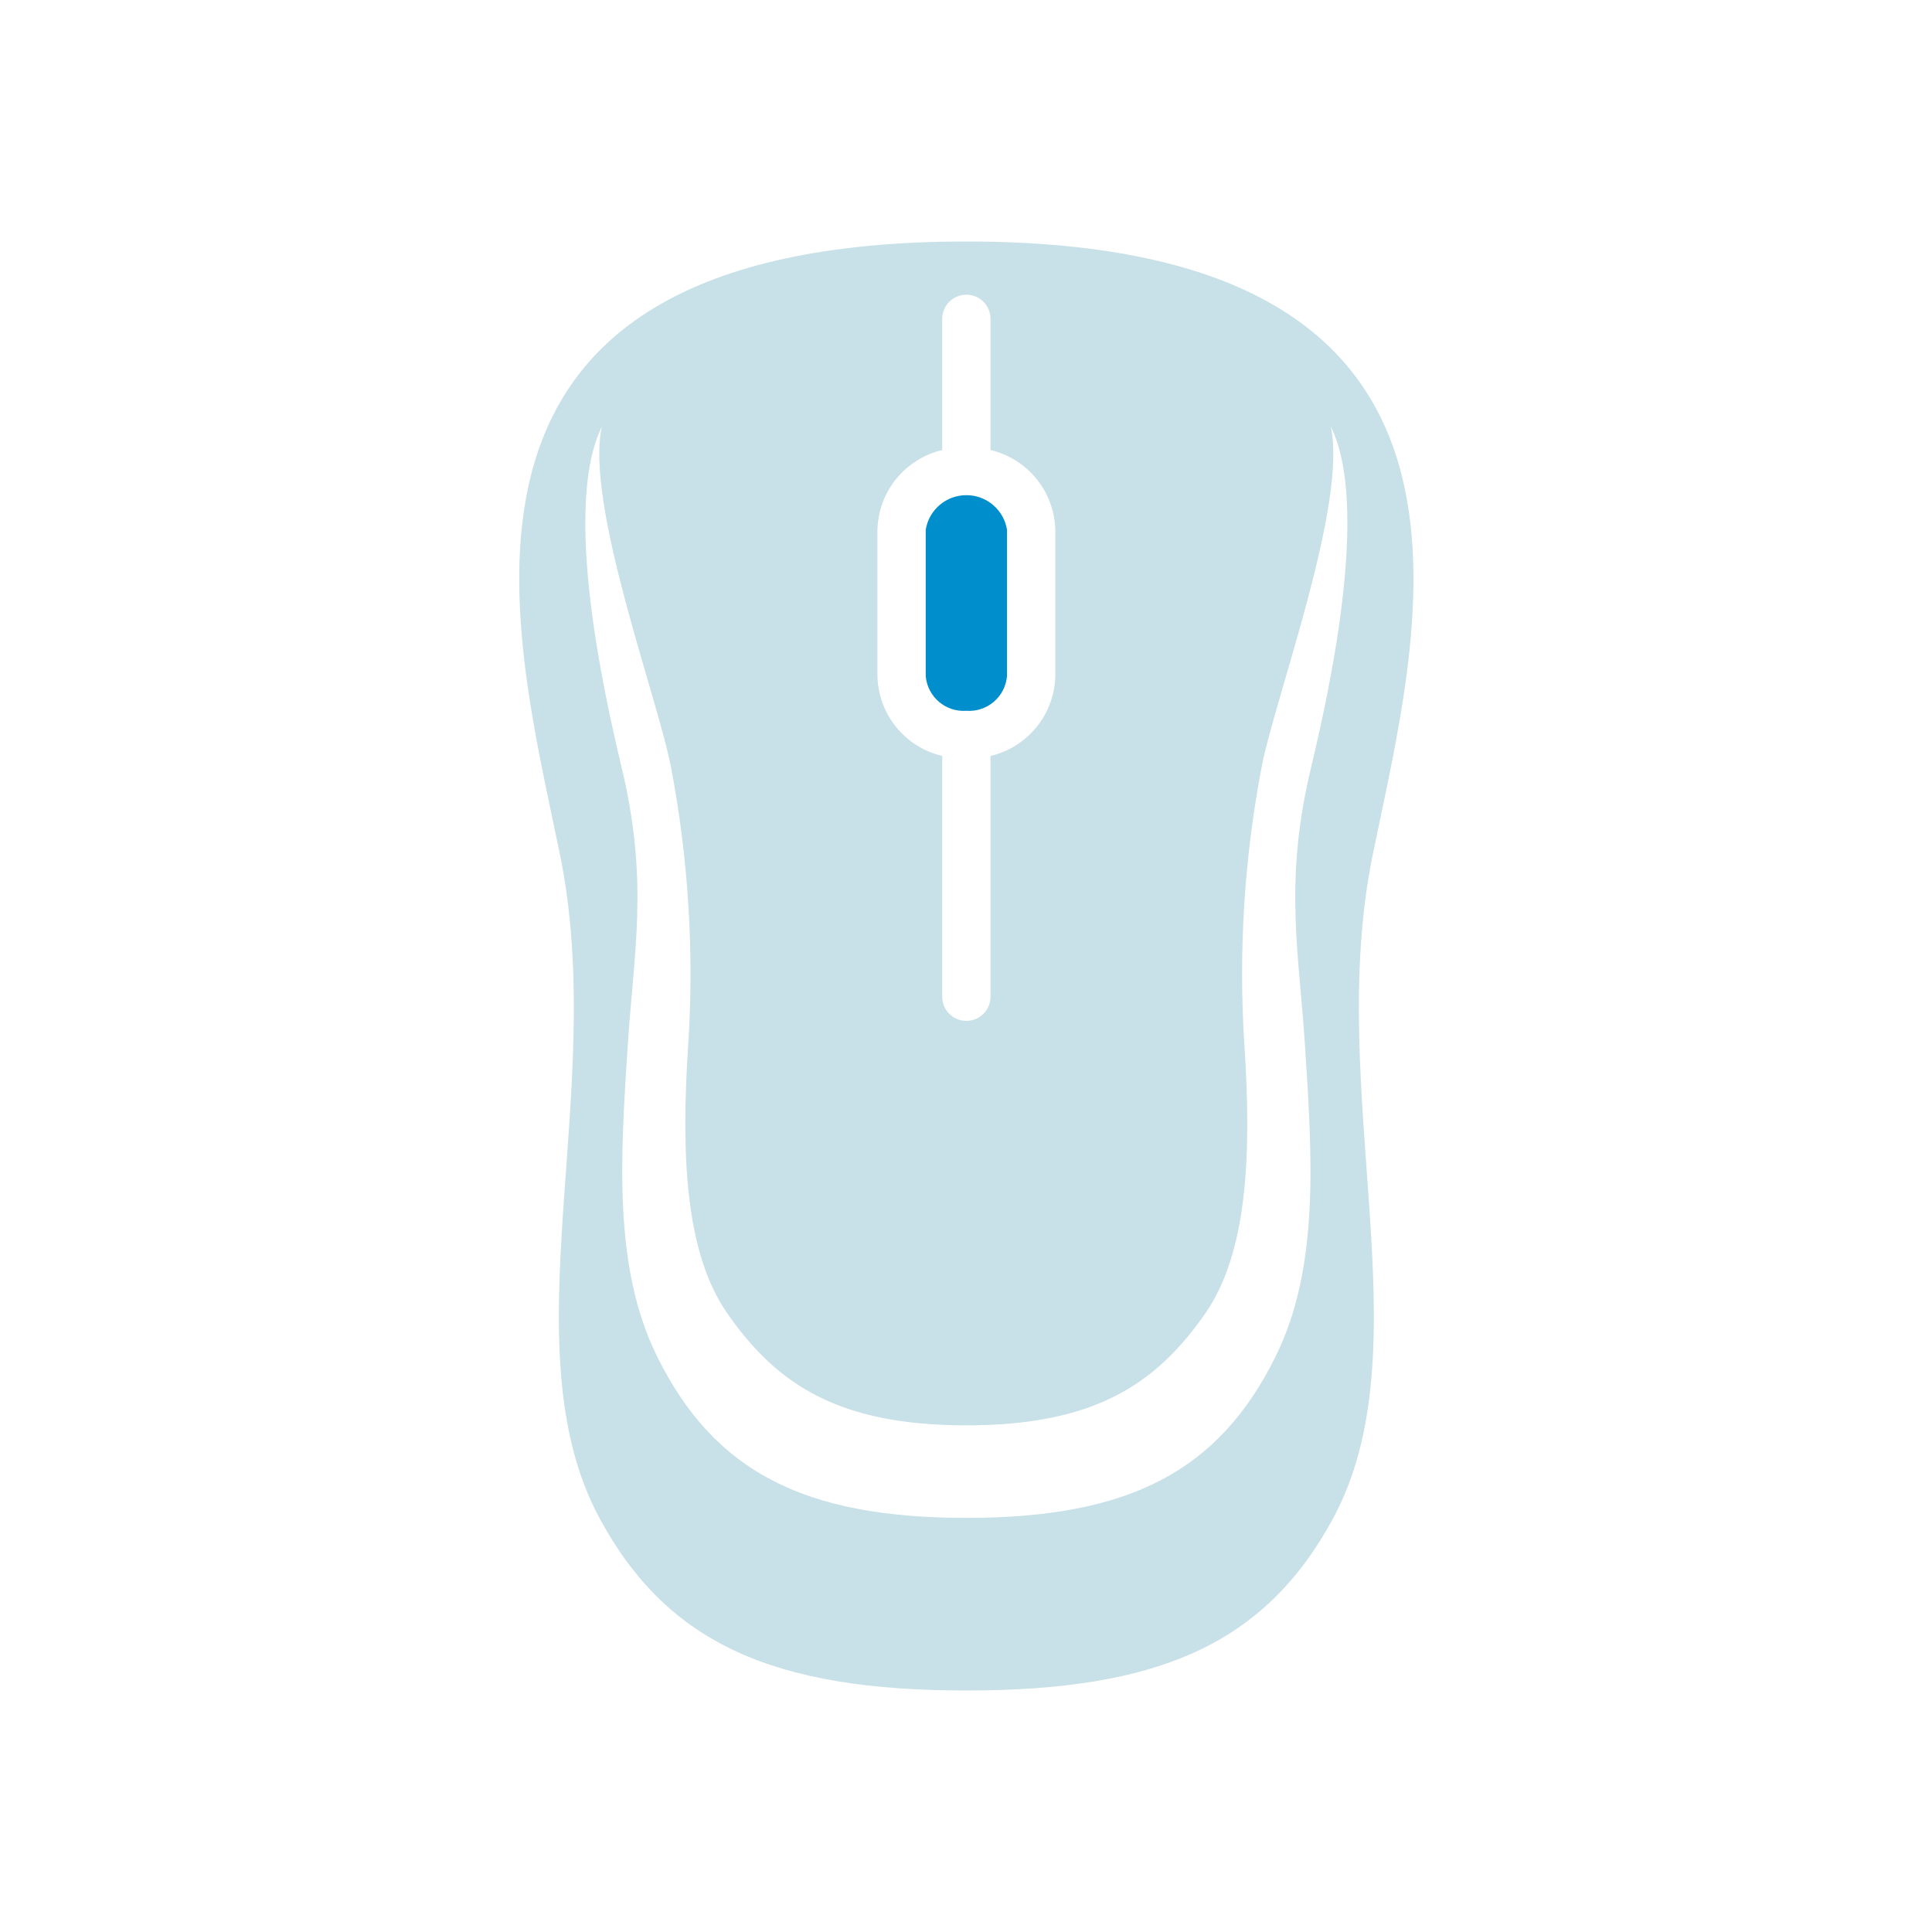
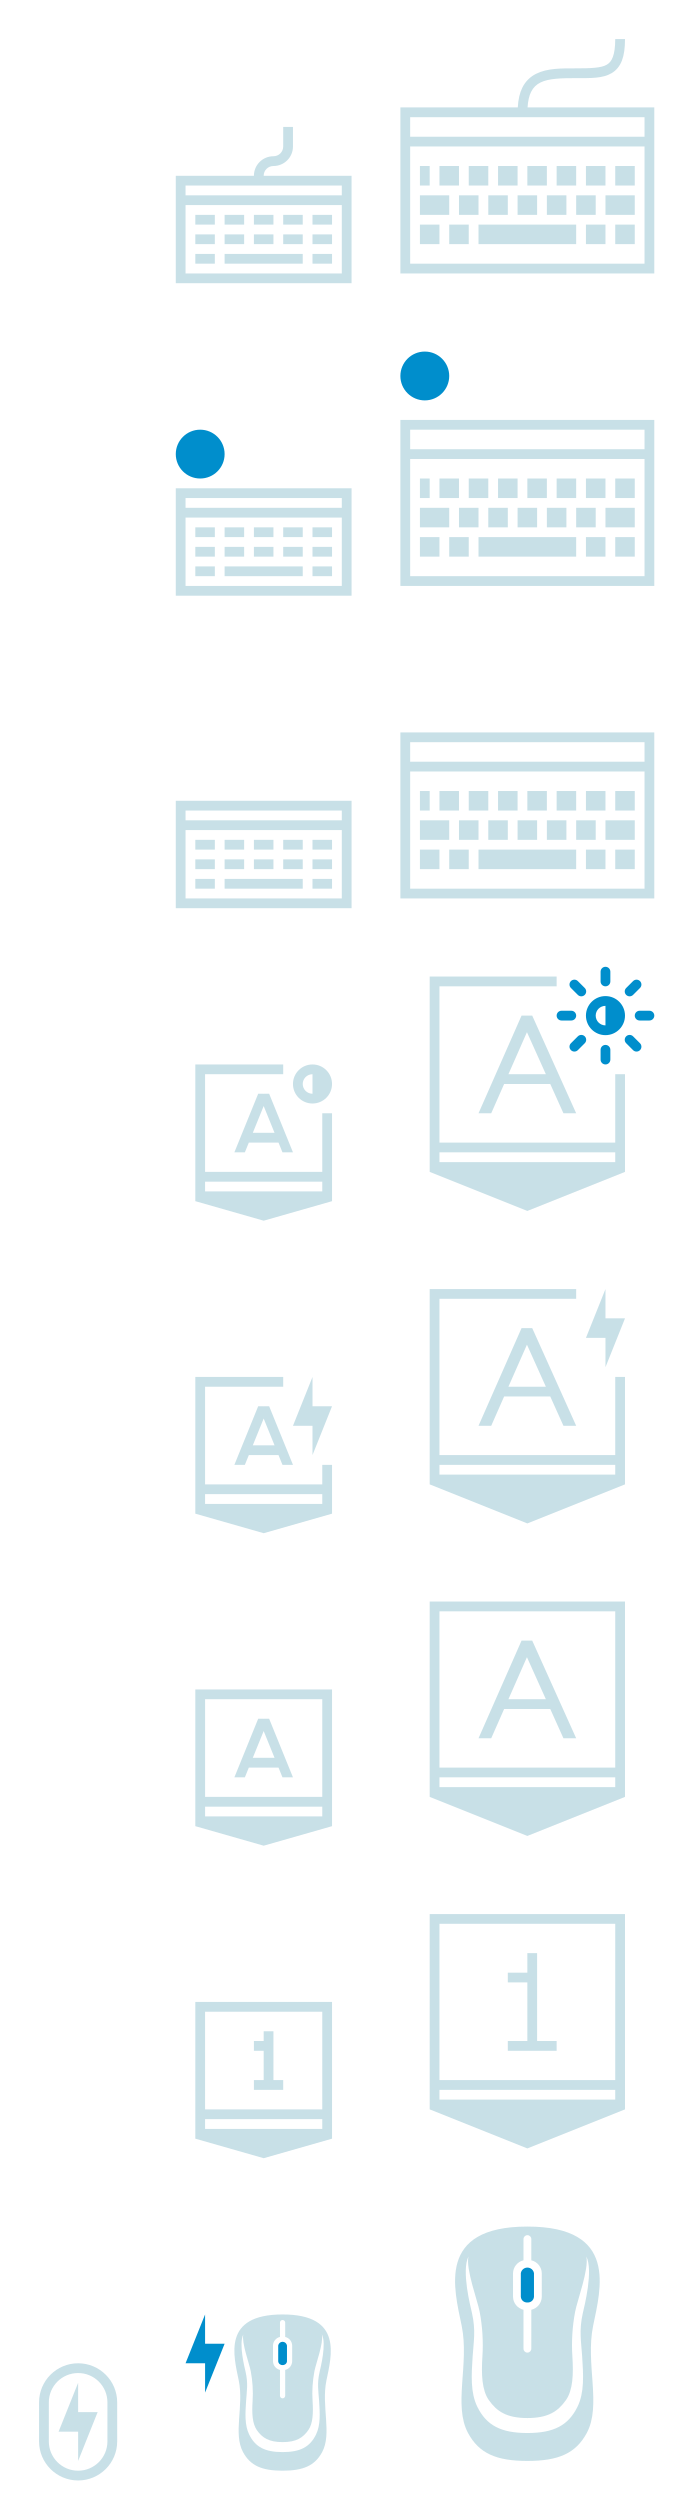
- <svg xmlns="http://www.w3.org/2000/svg" width="32" height="32" id="svg3869" version="1.1" viewBox="0 0 32 32">
+ <svg xmlns="http://www.w3.org/2000/svg" width="70" height="256" id="svg3869" version="1.1" viewBox="0 0 70 256">
  <defs id="defs3871">
    <style type="text/css" id="current-color-scheme" />
  </defs>
-   <g transform="translate(-370,-620.3622)" id="22-22-input-keyboard-battery">
+   <g transform="translate(-332,-396.3622)" id="22-22-input-keyboard-battery">
    <rect style="opacity:1;fill:none" width="22" height="22" x="348" y="534.362" ry="0" id="rect15" />
    <path style="fill:#c8e0e7;fill-opacity:1;stroke:none" d="m 20,141 v 14 l 7,2 7,-2 v -5 h -1 v 2 H 21 v -10 h 8 v -1 z m 12,0 -2,5 h 2 v 3 l 2,-5 H 32 Z M 26.438,144 24,150 h 1.074 l 0.406,-1 h 3.039 l 0.406,1 H 30 l -2.439,-6 H 27.023 L 27,144.01 26.977,144 Z M 27,145.258 28.113,148 H 25.887 Z M 21,153 h 12 v 1 H 21 Z" transform="translate(332,396.3622)" id="path17" />
  </g>
-   <g transform="translate(-392,-652.3622)" id="22-22-input-keyboard-brightness">
+   <g transform="translate(-354,-428.3622)" id="22-22-input-keyboard-brightness">
    <rect ry="0" y="534.362" x="370" height="22" width="22" style="opacity:1;fill:none" id="rect20" />
    <path style="fill:#c8e0e7;fill-opacity:1;stroke:none" d="m 20,109 v 14 l 7,2 7,-2 v -9 h -1 v 6 H 21 v -10 h 8 v -1 z m 12,0 c -1.105,0 -2,0.895 -2,2 0,1.105 0.895,2 2,2 1.105,0 2,-0.895 2,-2 0,-1.105 -0.895,-2 -2,-2 z m 0,1 v 2 c -0.552,0 -1,-0.448 -1,-1 0,-0.552 0.448,-1 1,-1 z M 26.438,112 24,118 h 1.074 l 0.406,-1 h 3.039 l 0.406,1 H 30 l -2.439,-6 H 27.023 L 27,112.01 26.977,112 Z M 27,113.258 28.113,116 H 25.887 Z M 21,121 h 12 v 1 H 21 Z" transform="translate(354,428.3622)" id="path4344" />
  </g>
-   <g id="input-keyboard-battery" transform="translate(-370,-652.3623)">
+   <g id="input-keyboard-battery" transform="translate(-332,-428.3624)">
    <rect style="opacity:1;fill:none" id="rect4378" width="32" height="32" x="370" y="556.362" ry="0" />
    <path style="fill:#c8e0e7;fill-opacity:1;stroke:none" d="m 44,132 v 20 l 10,4 10,-4 v -11 h -1 v 8 H 45 v -16 h 14 v -1 z m 18,0 -2,5 h 2 v 3 l 2,-5 H 62 Z M 53.406,136 49,146 h 1.301 l 1.322,-3 h 4.723 l 1.35,3 H 59 l -4.5,-10 z m 0.553,1.695 1.938,4.305 H 52.062 Z M 45,150 h 18 v 1 H 45 Z" transform="translate(332,428.3624)" id="rect4223" />
  </g>
-   <g id="input-keyboard-brightness" transform="translate(-402,-684.3623)">
+   <g id="input-keyboard-brightness" transform="translate(-364,-460.3624)">
    <rect ry="0" y="556.362" x="402" height="32" width="32" id="rect4266" style="opacity:1;fill:none" />
    <path style="fill:#c8e0e7;fill-opacity:1;stroke:none" d="m 44,100 v 20 l 10,4 10,-4 v -10 h -1 v 7 H 45 v -16 h 12 v -1 z m 9.406,4 L 49,114 h 1.301 l 1.322,-3 h 4.723 l 1.35,3 H 59 l -4.5,-10 z m 0.553,1.695 1.938,4.305 H 52.062 Z M 45,118 h 18 v 1 H 45 Z" transform="translate(364,460.3624)" id="path4270" />
    <path style="fill:#008ecc;fill-opacity:1;stroke:none" d="m 100,25 c -0.277,0 -0.5,0.223 -0.5,0.5 v 1 c 0,0.277 0.223,0.5 0.5,0.5 0.277,0 0.5,-0.223 0.5,-0.5 v -1 c 0,-0.277 -0.223,-0.5 -0.5,-0.5 z m -3.182,1.318 c -0.128,0 -0.256,0.049 -0.354,0.146 -0.196,0.196 -0.196,0.511 0,0.707 l 0.707,0.707 c 0.196,0.196 0.511,0.196 0.707,0 0.196,-0.196 0.196,-0.511 0,-0.707 l -0.707,-0.707 c -0.098,-0.098 -0.226,-0.146 -0.354,-0.146 z m 6.363,0 c -0.128,0 -0.256,0.049 -0.354,0.146 l -0.707,0.707 c -0.196,0.196 -0.196,0.511 0,0.707 0.196,0.196 0.511,0.196 0.707,0 l 0.707,-0.707 c 0.196,-0.196 0.196,-0.511 0,-0.707 -0.098,-0.098 -0.226,-0.146 -0.354,-0.146 z M 100,28 c -1.105,0 -2,0.895 -2,2 0,1.105 0.895,2 2,2 1.105,0 2,-0.895 2,-2 0,-1.105 -0.895,-2 -2,-2 z m 0,1 v 2 c -0.552,0 -1,-0.448 -1,-1 0,-0.552 0.448,-1 1,-1 z m -4.5,0.5 c -0.277,0 -0.5,0.223 -0.5,0.5 0,0.277 0.223,0.5 0.5,0.5 h 1 c 0.277,0 0.5,-0.223 0.5,-0.5 0,-0.277 -0.223,-0.5 -0.5,-0.5 z m 8,0 c -0.277,0 -0.5,0.223 -0.5,0.5 0,0.277 0.223,0.5 0.5,0.5 h 1 c 0.277,0 0.5,-0.223 0.5,-0.5 0,-0.277 -0.223,-0.5 -0.5,-0.5 z m -5.975,2.475 c -0.128,0 -0.256,0.049 -0.354,0.146 l -0.707,0.707 c -0.196,0.196 -0.196,0.511 0,0.707 0.196,0.196 0.511,0.196 0.707,0 l 0.707,-0.707 c 0.196,-0.196 0.196,-0.511 0,-0.707 -0.098,-0.098 -0.226,-0.146 -0.354,-0.146 z m 4.949,0 c -0.128,0 -0.256,0.049 -0.354,0.146 -0.196,0.196 -0.196,0.511 0,0.707 l 0.707,0.707 c 0.196,0.196 0.511,0.196 0.707,0 0.196,-0.196 0.196,-0.511 0,-0.707 l -0.707,-0.707 c -0.098,-0.098 -0.226,-0.146 -0.354,-0.146 z M 100,33 c -0.277,0 -0.5,0.223 -0.5,0.5 v 1 c 0,0.277 0.223,0.5 0.5,0.5 0.277,0 0.5,-0.223 0.5,-0.5 v -1 c 0,-0.277 -0.223,-0.5 -0.5,-0.5 z" transform="translate(326,534.3622)" id="path4274" />
  </g>
-   <g id="16-16-input-mouse-battery" transform="translate(-341,-521.3622)">
+   <g id="16-16-input-mouse-battery" transform="translate(-303,-297.3622)">
    <path id="path4196" transform="translate(319,457.3622)" d="m -8,82 a 4,4 0 0 0 -4,4 v 4 a 4,4 0 0 0 4,4 4,4 0 0 0 4,-4 v -4 a 4,4 0 0 0 -4,-4 z m 0,1 a 3,3 0 0 1 3,3 v 4 a 3,3 0 0 1 -3,3 3,3 0 0 1 -3,-3 v -4 a 3,3 0 0 1 3,-3 z m 0,1 -2,5 h 2 v 3 l 2,-5 h -2 z" style="fill:#c8e0e7;fill-opacity:1;stroke:none" />
    <rect style="opacity:1;fill:none" id="rect4442" width="16" height="16" x="303" y="537.362" />
  </g>
-   <g id="22-22-input-keyboard" transform="translate(-22,-214)">
+   <g id="22-22-input-keyboard" transform="translate(16,10.00001)">
    <rect y="0" x="0" height="22" width="22" id="rect4147" style="fill:none;fill-rule:evenodd;stroke:none;stroke-width:1px;stroke-linecap:butt;stroke-linejoin:miter;stroke-opacity:1" />
    <path id="path6" transform="translate(0,-1030.362)" d="m 13,1033.362 v 1 1 c 0,0.554 -0.446,1 -1,1 -1.108,0 -2,0.892 -2,2 H 2 v 11 h 18 v -11 h -9 c 0,-0.554 0.446,-1 1,-1 1.108,0 2,-0.892 2,-2 v -1 -1 z m -10,6 h 7 1 8 v 1 H 3 Z m 0,2 h 16 v 7 H 15 7 3 Z m 1,1 v 1 h 2 v -1 z m 3,0 v 1 h 2 v -1 z m 3,0 v 1 h 2 v -1 z m 3,0 v 1 h 2 v -1 z m 3,0 v 1 h 2 v -1 z m -12,2 v 1 h 2 v -1 z m 3,0 v 1 h 2 v -1 z m 3,0 v 1 h 2 v -1 z m 3,0 v 1 h 2 v -1 z m 3,0 v 1 h 2 v -1 z m -12,2 v 1 h 2 v -1 z m 3,0 v 1 h 8 v -1 z m 9,0 v 1 h 2 v -1 z" style="fill:#c8e0e7;fill-opacity:1;stroke:none" />
  </g>
-   <g transform="matrix(1.454546,0,0,1.454546,0,-224)" id="input-keyboard">
+   <g transform="matrix(1.454546,0,0,1.454546,38,0)" id="input-keyboard">
    <rect style="fill:none;fill-rule:evenodd;stroke:none;stroke-width:1px;stroke-linecap:butt;stroke-linejoin:miter;stroke-opacity:1" id="rect4196" width="22" height="22" x="0" y="0" />
    <path style="fill:#c8e0e7;fill-opacity:1;stroke:none" d="m 47,-28 c 0,0.839 -0.093,1.44 -0.248,1.846 -0.155,0.406 -0.348,0.621 -0.629,0.785 C 45.561,-25.041 44.5,-25 43,-25 c -1.5,0 -2.936,-0.027 -4.1,0.555 -0.582,0.291 -1.081,0.753 -1.408,1.408 C 37.219,-22.491 37.067,-21.815 37.021,-21 H 25 V -4 H 25.5 51 V -21 H 38.021 c 0.044,-0.685 0.171,-1.207 0.361,-1.588 0.235,-0.47 0.549,-0.758 0.967,-0.967 C 40.186,-23.973 41.5,-24 43,-24 c 1.5,0 2.689,0.041 3.627,-0.506 0.469,-0.274 0.838,-0.714 1.059,-1.293 C 47.906,-26.377 48,-27.089 48,-28 Z m -21,8 h 24 v 2 H 26 Z m 0,3 H 50 V -5 H 26 Z m 1,2 v 2 h 1 v -2 z m 2,0 v 2 h 2 v -2 z m 3,0 v 2 h 2 v -2 z m 3,0 v 2 h 2 v -2 z m 3,0 v 2 h 2 v -2 z m 3,0 v 2 h 2 v -2 z m 3,0 v 2 h 2 v -2 z m 3,0 v 2 h 2 v -2 z m -20,3 v 2 h 3 v -2 z m 4,0 v 2 h 2 v -2 z m 3,0 v 2 h 2 v -2 z m 3,0 v 2 h 2 v -2 z m 3,0 v 2 h 2 v -2 z m 3,0 v 2 h 2 v -2 z m 3,0 v 2 h 3 v -2 z m -19,3 v 2 h 2 v -2 z m 3,0 v 2 h 2 v -2 z m 3,0 v 2 h 10 v -2 z m 11,0 v 2 h 2 v -2 z m 3,0 v 2 h 2 v -2 z" transform="matrix(0.6875,0,0,0.6875,-15.125,22)" id="path4285" />
  </g>
-   <g id="22-22-input-keyboard-virtual-on" transform="translate(-22,-182)">
+   <g id="22-22-input-keyboard-virtual-on" transform="translate(16,42.00001)">
    <path id="path6-6" transform="translate(0,-1030.362)" d="m 2,1038.362 v 11 h 18 v -11 z m 1,1 h 7 1 8 v 1 H 3 Z m 0,2 h 16 v 7 H 15 7 3 Z m 1,1 v 1 h 2 v -1 z m 3,0 v 1 h 2 v -1 z m 3,0 v 1 h 2 v -1 z m 3,0 v 1 h 2 v -1 z m 3,0 v 1 h 2 v -1 z m -12,2 v 1 h 2 v -1 z m 3,0 v 1 h 2 v -1 z m 3,0 v 1 h 2 v -1 z m 3,0 v 1 h 2 v -1 z m 3,0 v 1 h 2 v -1 z m -12,2 v 1 h 2 v -1 z m 3,0 v 1 h 8 v -1 z m 9,0 v 1 h 2 v -1 z" style="fill:#c8e0e7;fill-opacity:1;stroke:none" />
    <path id="path8" d="M 4.5,2 A 2.5,2.5 0 0 0 2,4.5 2.5,2.5 0 0 0 4.5,7 2.5,2.5 0 0 0 7,4.5 2.5,2.5 0 0 0 4.5,2 Z" style="fill:#008ecc;fill-opacity:1;stroke:none" />
    <rect y="0" x="0" height="22" width="22" id="rect4140" style="fill:none;fill-opacity:1;stroke:none;stroke-linejoin:bevel" />
  </g>
-   <g transform="matrix(1.454546,0,0,1.454546,0,-192)" id="input-keyboard-virtual-on">
+   <g transform="matrix(1.454546,0,0,1.454546,38,32.00001)" id="input-keyboard-virtual-on">
    <rect style="fill:none;fill-rule:evenodd;stroke:none;stroke-width:1px;stroke-linecap:butt;stroke-linejoin:miter;stroke-opacity:1" id="rect4192" width="22" height="22" x="0" y="0" />
    <path transform="matrix(0.6875,0,0,0.6875,-15.125,22)" style="fill:#c8e0e7;fill-opacity:1;stroke:none" d="M 25,-21 V -4 H 25.5 51 v -17 z m 1,1 h 24 v 2 H 26 Z m 0,3 H 50 V -5 H 26 Z m 1,2 v 2 h 1 v -2 z m 2,0 v 2 h 2 v -2 z m 3,0 v 2 h 2 v -2 z m 3,0 v 2 h 2 v -2 z m 3,0 v 2 h 2 v -2 z m 3,0 v 2 h 2 v -2 z m 3,0 v 2 h 2 v -2 z m 3,0 v 2 h 2 v -2 z m -20,3 v 2 h 3 v -2 z m 4,0 v 2 h 2 v -2 z m 3,0 v 2 h 2 v -2 z m 3,0 v 2 h 2 v -2 z m 3,0 v 2 h 2 v -2 z m 3,0 v 2 h 2 v -2 z m 3,0 v 2 h 3 v -2 z m -19,3 v 2 h 2 v -2 z m 3,0 v 2 h 2 v -2 z m 3,0 v 2 h 10 v -2 z m 11,0 v 2 h 2 v -2 z m 3,0 v 2 h 2 v -2 z" id="path4194" />
    <path id="path8-9" d="m 3.781,2.75 a 1.719,1.719 0 0 0 -1.719,1.719 1.719,1.719 0 0 0 1.719,1.719 1.719,1.719 0 0 0 1.719,-1.719 1.719,1.719 0 0 0 -1.719,-1.719 z" style="fill:#008ecc;fill-opacity:1;stroke:none" />
  </g>
-   <g transform="translate(-22,-150)" id="22-22-input-keyboard-virtual-off">
+   <g transform="translate(16,74.00001)" id="22-22-input-keyboard-virtual-off">
    <path style="fill:#c8e0e7;fill-opacity:1;stroke:none" d="m 2,1038.362 v 11 h 18 v -11 z m 1,1 h 7 1 8 v 1 H 3 Z m 0,2 h 16 v 7 H 15 7 3 Z m 1,1 v 1 h 2 v -1 z m 3,0 v 1 h 2 v -1 z m 3,0 v 1 h 2 v -1 z m 3,0 v 1 h 2 v -1 z m 3,0 v 1 h 2 v -1 z m -12,2 v 1 h 2 v -1 z m 3,0 v 1 h 2 v -1 z m 3,0 v 1 h 2 v -1 z m 3,0 v 1 h 2 v -1 z m 3,0 v 1 h 2 v -1 z m -12,2 v 1 h 2 v -1 z m 3,0 v 1 h 8 v -1 z m 9,0 v 1 h 2 v -1 z" transform="translate(0,-1030.362)" id="path4170" />
    <rect style="fill:none;fill-opacity:1;stroke:none;stroke-linejoin:bevel" id="rect4172" width="22" height="22" x="0" y="0" />
  </g>
-   <g transform="matrix(1.454546,0,0,1.454546,0,-160)" id="input-keyboard-virtual-off">
+   <g transform="matrix(1.454546,0,0,1.454546,38,64.00001)" id="input-keyboard-virtual-off">
    <rect style="fill:none;fill-rule:evenodd;stroke:none;stroke-width:1px;stroke-linecap:butt;stroke-linejoin:miter;stroke-opacity:1" id="rect4176" width="22" height="22" x="0" y="0" />
    <path transform="matrix(0.6875,0,0,0.6875,-15.125,22)" style="fill:#c8e0e7;fill-opacity:1;stroke:none" d="M 25,-21 V -4 H 25.5 51 v -17 z m 1,1 h 24 v 2 H 26 Z m 0,3 H 50 V -5 H 26 Z m 1,2 v 2 h 1 v -2 z m 2,0 v 2 h 2 v -2 z m 3,0 v 2 h 2 v -2 z m 3,0 v 2 h 2 v -2 z m 3,0 v 2 h 2 v -2 z m 3,0 v 2 h 2 v -2 z m 3,0 v 2 h 2 v -2 z m 3,0 v 2 h 2 v -2 z m -20,3 v 2 h 3 v -2 z m 4,0 v 2 h 2 v -2 z m 3,0 v 2 h 2 v -2 z m 3,0 v 2 h 2 v -2 z m 3,0 v 2 h 2 v -2 z m 3,0 v 2 h 2 v -2 z m 3,0 v 2 h 3 v -2 z m -19,3 v 2 h 2 v -2 z m 3,0 v 2 h 2 v -2 z m 3,0 v 2 h 10 v -2 z m 11,0 v 2 h 2 v -2 z m 3,0 v 2 h 2 v -2 z" id="path4178" />
  </g>
-   <g id="22-22-input-caps-on" transform="translate(21.24138,-200.7414)">
+   <g id="22-22-input-caps-on" transform="translate(59.24138,23.25861)">
    <rect y="146.741" x="-43.241" height="22" width="22" id="rect964" style="opacity:0.001;fill-opacity:1;stroke:none;stroke-width:0.491;stroke-linecap:round;stroke-linejoin:round;stroke-miterlimit:4;stroke-dasharray:none;stroke-opacity:1" />
    <path id="path870" d="m -39.241,149.741 v 14 l 7,2 7,-2 v -14 z m 1,1 h 12 v 10 h -12 z m 5.438,2 -2.438,6 h 1.074 l 0.406,-1 h 3.039 l 0.406,1 h 1.074 l -2.439,-6 h -0.537 l -0.023,0.01 -0.023,-0.01 z m 0.562,1.258 1.113,2.742 h -2.227 z m -6,7.742 h 12 v 1 h -12 z" style="fill:#c8e0e7;fill-opacity:1;stroke:none" />
  </g>
-   <g id="22-22-input-num-on" transform="translate(-46,-139)">
+   <g id="22-22-input-num-on" transform="translate(-8,84.99999)">
    <rect style="opacity:0.001;fill-opacity:1;stroke:none;stroke-width:0.491;stroke-linecap:round;stroke-linejoin:round;stroke-miterlimit:4;stroke-dasharray:none;stroke-opacity:1" id="rect972" width="22" height="22" x="24" y="117" />
    <path id="path879" d="m 28,120 v 14 l 7,2 7,-2 v -14 z m 1,1 h 12 v 10 H 29 Z m 6,2 v 1 h -1 v 1 h 1 v 3 h -1 v 1 h 1 1 1 v -1 h -1 v -5 z m -6,9 h 12 v 1 H 29 Z" style="fill:#c8e0e7;fill-opacity:1;stroke:none" />
  </g>
-   <g id="input-caps-on" transform="translate(-19,-176)">
+   <g id="input-caps-on" transform="translate(19,48.00001)">
    <rect y="112" x="19" height="32" width="32" id="rect978" style="opacity:0.001;fill-opacity:1;stroke:none;stroke-width:0.714;stroke-linecap:round;stroke-linejoin:round;stroke-miterlimit:4;stroke-dasharray:none;stroke-opacity:1" />
    <path id="path880" d="m 25,116 v 20 l 10,4 10,-4 v -19 -1 h -1 z m 1,1 h 18 v 16 H 26 Z m 8.406,3 L 30,130 h 1.301 l 1.322,-3 h 4.723 l 1.35,3 H 40 l -4.5,-10 z m 0.553,1.695 L 36.896,126 H 33.062 Z M 26,134 h 18 v 1 H 26 Z" style="fill:#c8e0e7;fill-opacity:1;stroke:none" />
  </g>
-   <g id="input-num-on" transform="translate(-19,-144)">
+   <g id="input-num-on" transform="translate(19,79.99999)">
    <rect style="opacity:0.001;fill-opacity:1;stroke:none;stroke-width:0.714;stroke-linecap:round;stroke-linejoin:round;stroke-miterlimit:4;stroke-dasharray:none;stroke-opacity:1" id="rect984" width="32" height="32" x="19" y="112" />
    <path id="path896" d="m 25,116 v 20 l 10,4 10,-4 v -19 -1 h -1 z m 1,1 h 18 v 16 H 26 Z m 9,3 v 2 h -2 v 1 h 2 v 6 h -2 v 1 h 5 v -1 h -2 v -9 z m -9,14 h 18 v 1 H 26 Z" style="fill:#c8e0e7;fill-opacity:1;stroke:none" />
  </g>
-   <g id="input-mouse-battery">
+   <g id="input-mouse-battery" transform="translate(38,224)">
    <g id="g907">
      <rect style="fill:none" id="rect4378-6" width="32" height="32" x="0" y="-4.2773436e-06" ry="0" />
      <path d="m 16.006,11.773 a 0.63,0.63 0 0 0 0.673,-0.573 V 8.773 a 0.682,0.682 0 0 0 -1.346,0 v 2.427 a 0.63,0.63 0 0 0 0.673,0.573 z" id="path4" style="fill:#008ecc;fill-opacity:1;stroke-width:0.267" />
      <path d="M 9.936,25.157 C 11.06,27.229 12.825,28 16.006,28 c 3.181,0 4.945,-0.771 6.07,-2.843 1.543,-2.843 -0.141,-7.079 0.66,-10.997 C 23.506,10.39 25.341,4 16.006,4 6.67,4 8.505,10.39 9.276,14.16 c 0.8,3.918 -0.883,8.154 0.66,10.997 z m 4.597,-16.383 a 1.393,1.393 0 0 1 1.073,-1.32 v -2.173 a 0.4,0.4 0 1 1 0.8,0 v 2.173 a 1.393,1.393 0 0 1 1.073,1.32 v 2.427 a 1.393,1.393 0 0 1 -1.073,1.32 v 3.988 a 0.4,0.4 0 0 1 -0.8,0 v -3.988 a 1.393,1.393 0 0 1 -1.073,-1.32 z M 9.97,7.06 c -0.289,1.271 0.929,4.515 1.144,5.647 a 18.3,18.3 0 0 1 0.285,4.601 c -0.119,1.807 -0.055,3.438 0.65,4.45 0.825,1.183 1.85,1.85 3.956,1.85 2.106,0 3.131,-0.667 3.956,-1.85 0.705,-1.012 0.769,-2.643 0.65,-4.45 a 18.3,18.3 0 0 1 0.285,-4.601 c 0.215,-1.133 1.433,-4.376 1.144,-5.647 0.732,1.465 -0.202,5.109 -0.357,5.793 -0.407,1.791 -0.168,2.951 -0.072,4.409 0.126,1.917 0.245,3.728 -0.48,5.199 -0.939,1.904 -2.423,2.68 -5.125,2.68 -2.702,0 -4.187,-0.777 -5.125,-2.68 -0.725,-1.471 -0.606,-3.282 -0.48,-5.199 0.096,-1.459 0.334,-2.618 -0.072,-4.409 -0.156,-0.684 -1.09,-4.328 -0.357,-5.793 z" id="path6-3" style="fill:#c8e0e7;fill-opacity:1;fill-rule:nonzero;stroke-width:0.267" />
    </g>
  </g>
-   <g id="22-22-input-mouse-battery" transform="translate(-22,10.00001)">
+   <g id="22-22-input-mouse-battery" transform="translate(16,234)">
    <g id="g920">
      <rect style="fill:none" width="22" height="22" x="0" y="2.6171874e-06" ry="0" id="rect8" />
      <path style="fill:#008ecc;fill-opacity:1;stroke:none" d="m 5,3 -2,5 h 2 v 3 l 2,-5 H 5 Z" id="path12" />
      <path d="m 12.937,8.182 a 0.42,0.42 0 0 0 0.449,-0.382 V 6.182 a 0.454,0.454 0 0 0 -0.897,0 V 7.8 a 0.42,0.42 0 0 0 0.449,0.382 z" id="path4-3" style="fill:#008ecc;fill-opacity:1;stroke-width:0.178" />
      <path d="M 8.891,17.105 C 9.64,18.486 10.817,19 12.937,19 c 2.12,0 3.297,-0.514 4.046,-1.895 1.029,-1.895 -0.094,-4.719 0.44,-7.331 C 17.937,7.26 19.161,3 12.937,3 6.713,3 7.937,7.26 8.45,9.773 c 0.534,2.612 -0.588,5.436 0.44,7.331 z M 11.955,6.182 a 0.929,0.929 0 0 1 0.715,-0.88 V 3.854 a 0.267,0.267 0 1 1 0.533,0 v 1.449 a 0.929,0.929 0 0 1 0.715,0.88 V 7.8 a 0.929,0.929 0 0 1 -0.715,0.88 v 2.659 a 0.267,0.267 0 0 1 -0.533,0 V 8.68 A 0.929,0.929 0 0 1 11.955,7.8 Z M 8.914,5.04 C 8.721,5.888 9.533,8.05 9.676,8.805 a 12.2,12.2 0 0 1 0.19,3.067 c -0.079,1.205 -0.037,2.292 0.433,2.967 0.55,0.789 1.233,1.233 2.638,1.233 1.404,0 2.087,-0.444 2.638,-1.233 0.47,-0.675 0.512,-1.762 0.433,-2.967 a 12.2,12.2 0 0 1 0.19,-3.067 c 0.143,-0.755 0.955,-2.917 0.763,-3.765 0.488,0.976 -0.135,3.406 -0.238,3.862 -0.271,1.194 -0.112,1.967 -0.048,2.939 0.084,1.278 0.163,2.485 -0.32,3.466 -0.626,1.269 -1.616,1.787 -3.417,1.787 -1.801,0 -2.791,-0.518 -3.417,-1.787 -0.484,-0.981 -0.404,-2.188 -0.32,-3.466 0.064,-0.972 0.223,-1.746 -0.048,-2.939 -0.104,-0.456 -0.726,-2.886 -0.238,-3.862 z" id="path6-67" style="fill:#c8e0e7;fill-opacity:1;stroke-width:0.178" />
    </g>
  </g>
</svg>
